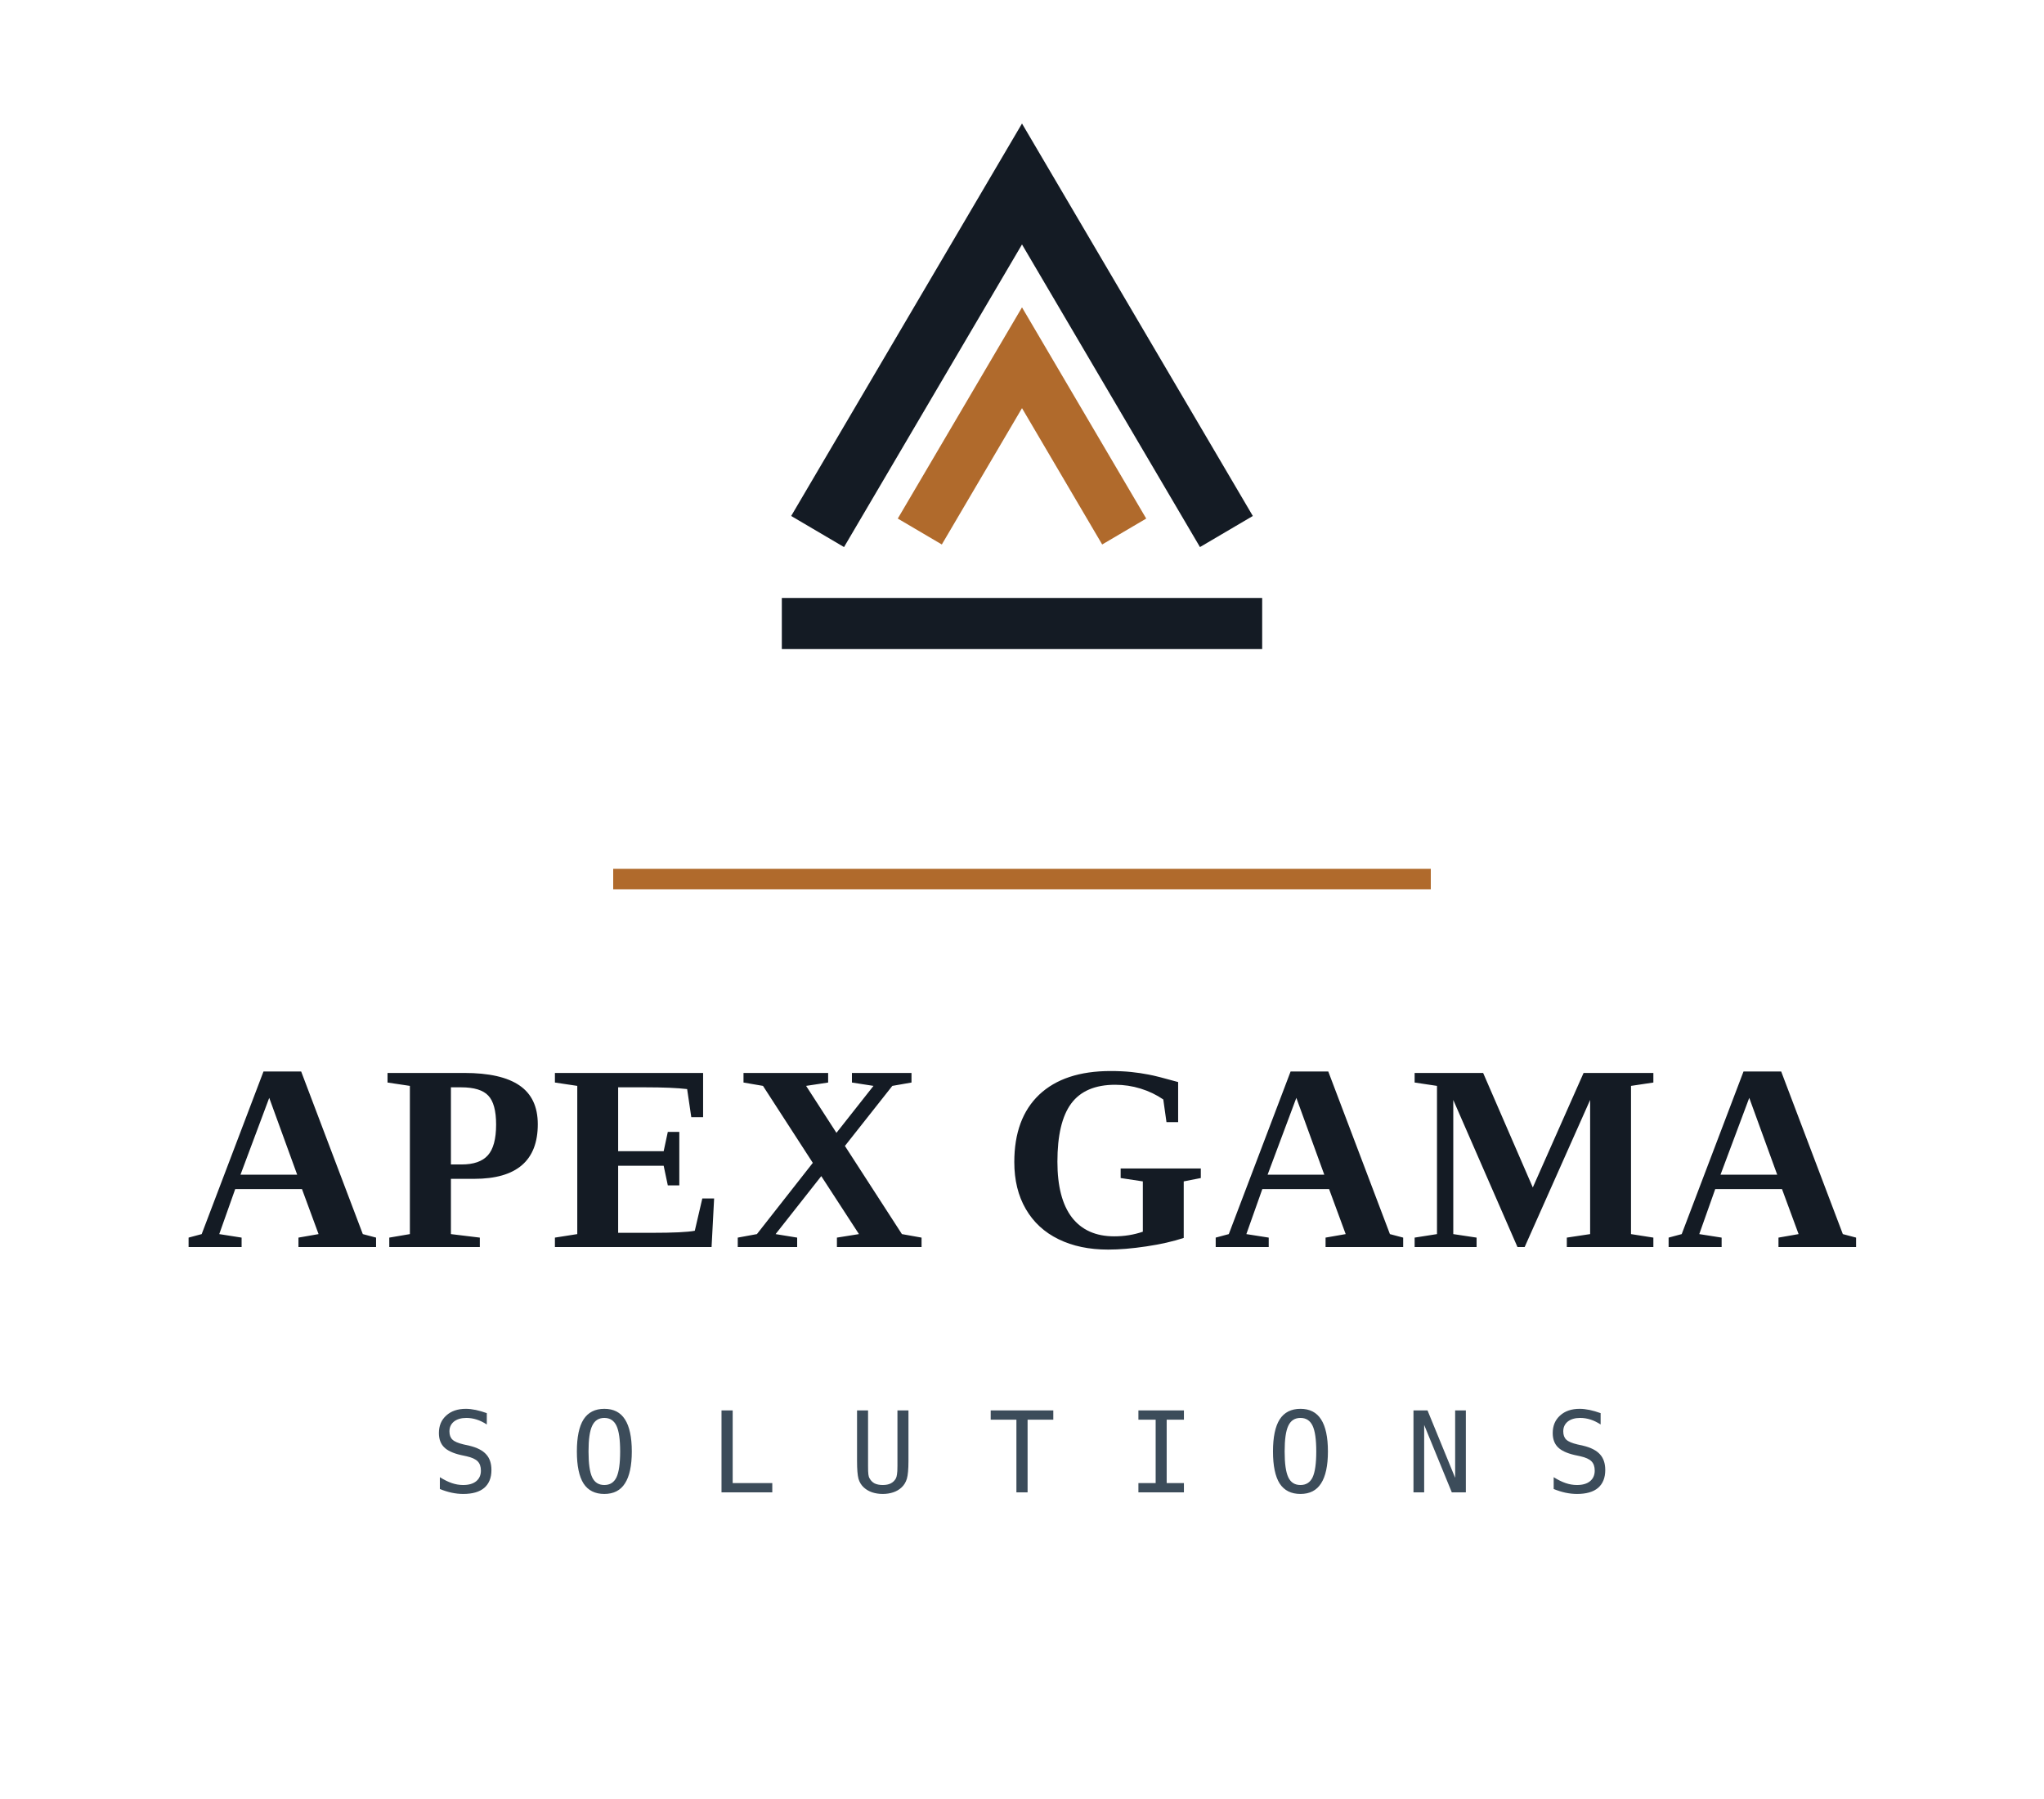
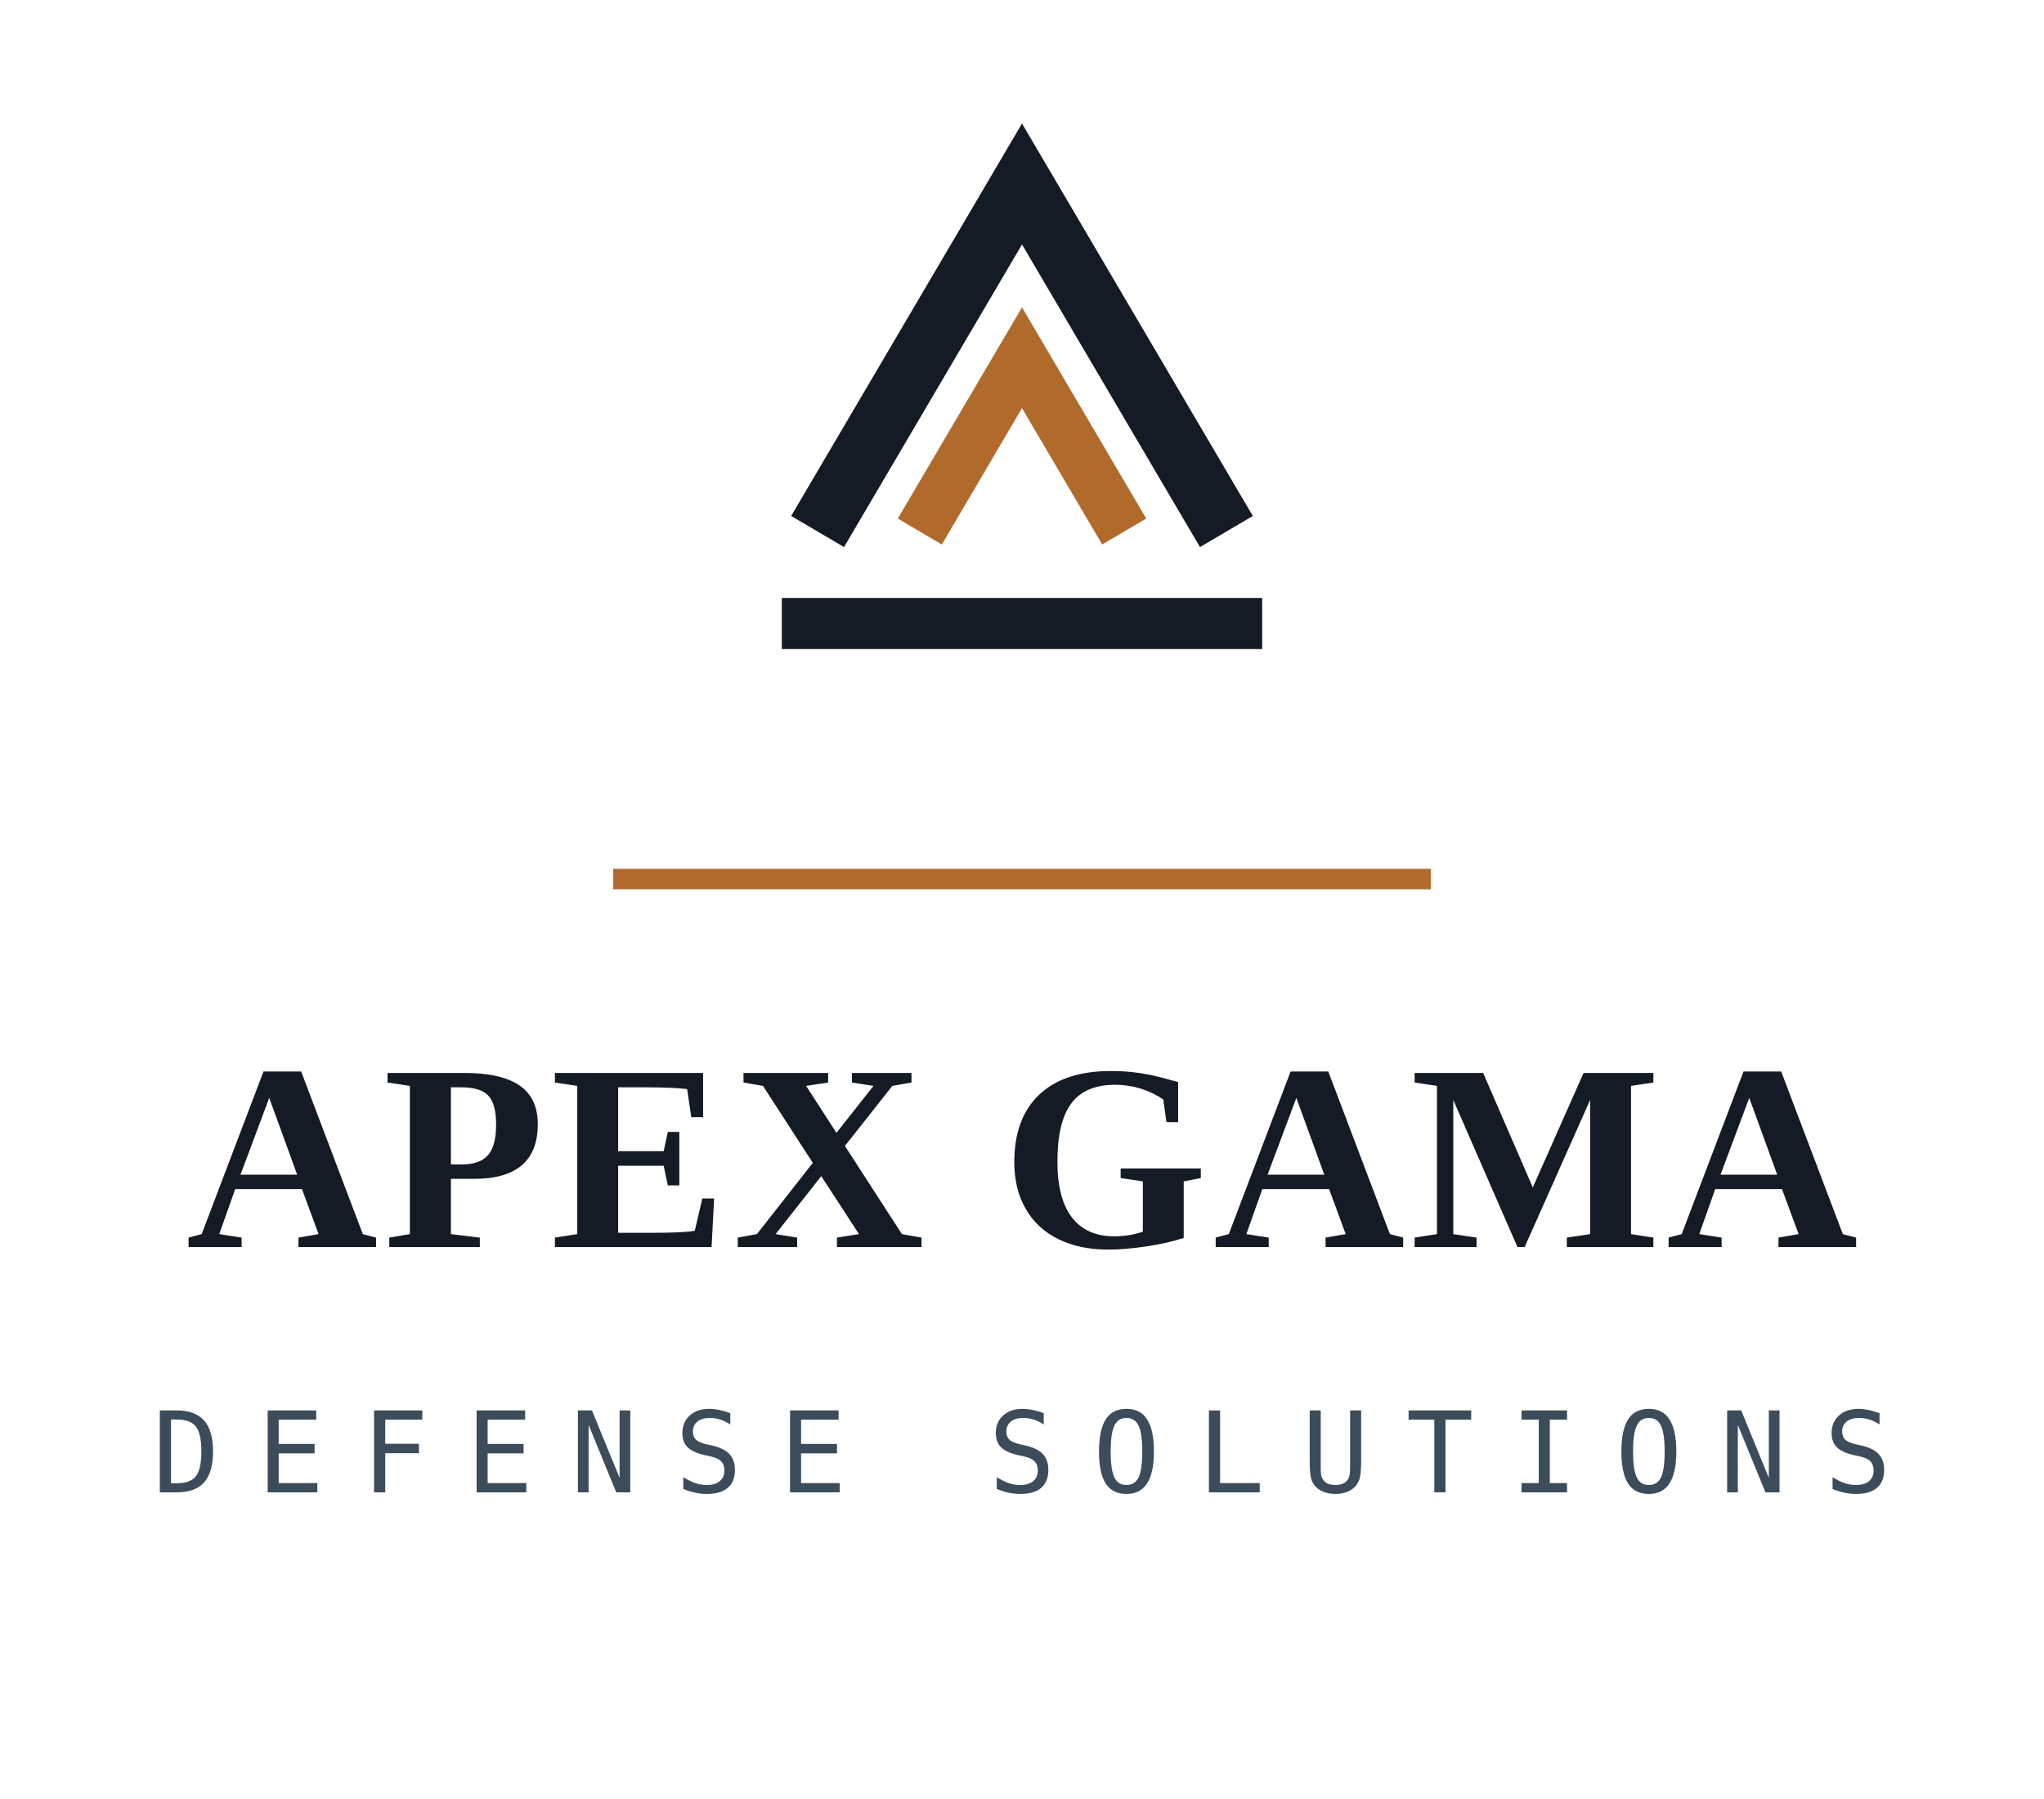
<svg xmlns="http://www.w3.org/2000/svg" viewBox="0 0 200 176" role="img" aria-label="Apex Gama Defense Solutions">
  <g fill="none" stroke-linecap="butt" stroke-linejoin="miter" stroke-miterlimit="6" transform="translate(68 8) scale(1)">
    <path d="M12 44 L32 10 L52 44" stroke="#141B24" stroke-width="6" />
    <path d="M22 44 L32 27 L42 44" stroke="#B06A2C" stroke-width="5" />
    <path d="M11 53 H53" stroke="#141B24" stroke-width="5" stroke-linecap="square" />
  </g>
  <line x1="60" y1="86" x2="140" y2="86" stroke="#B06A2C" stroke-width="2" />
  <text x="100" y="122" text-anchor="middle" font-family="'Source Serif 4', Georgia, 'Times New Roman', serif" font-size="26" font-weight="600" letter-spacing="0.5" fill="#141B24">APEX GAMA</text>
-   <text x="100" y="146" text-anchor="middle" font-family="'IBM Plex Mono', ui-monospace, monospace" font-size="11" letter-spacing="7" fill="#3C4C5A">SOLUTIONS</text>
+   <text x="100" y="146" text-anchor="middle" font-family="'IBM Plex Mono', ui-monospace, monospace" font-size="11" letter-spacing="3.6" fill="#3C4C5A">DEFENSE SOLUTIONS</text>
</svg>
